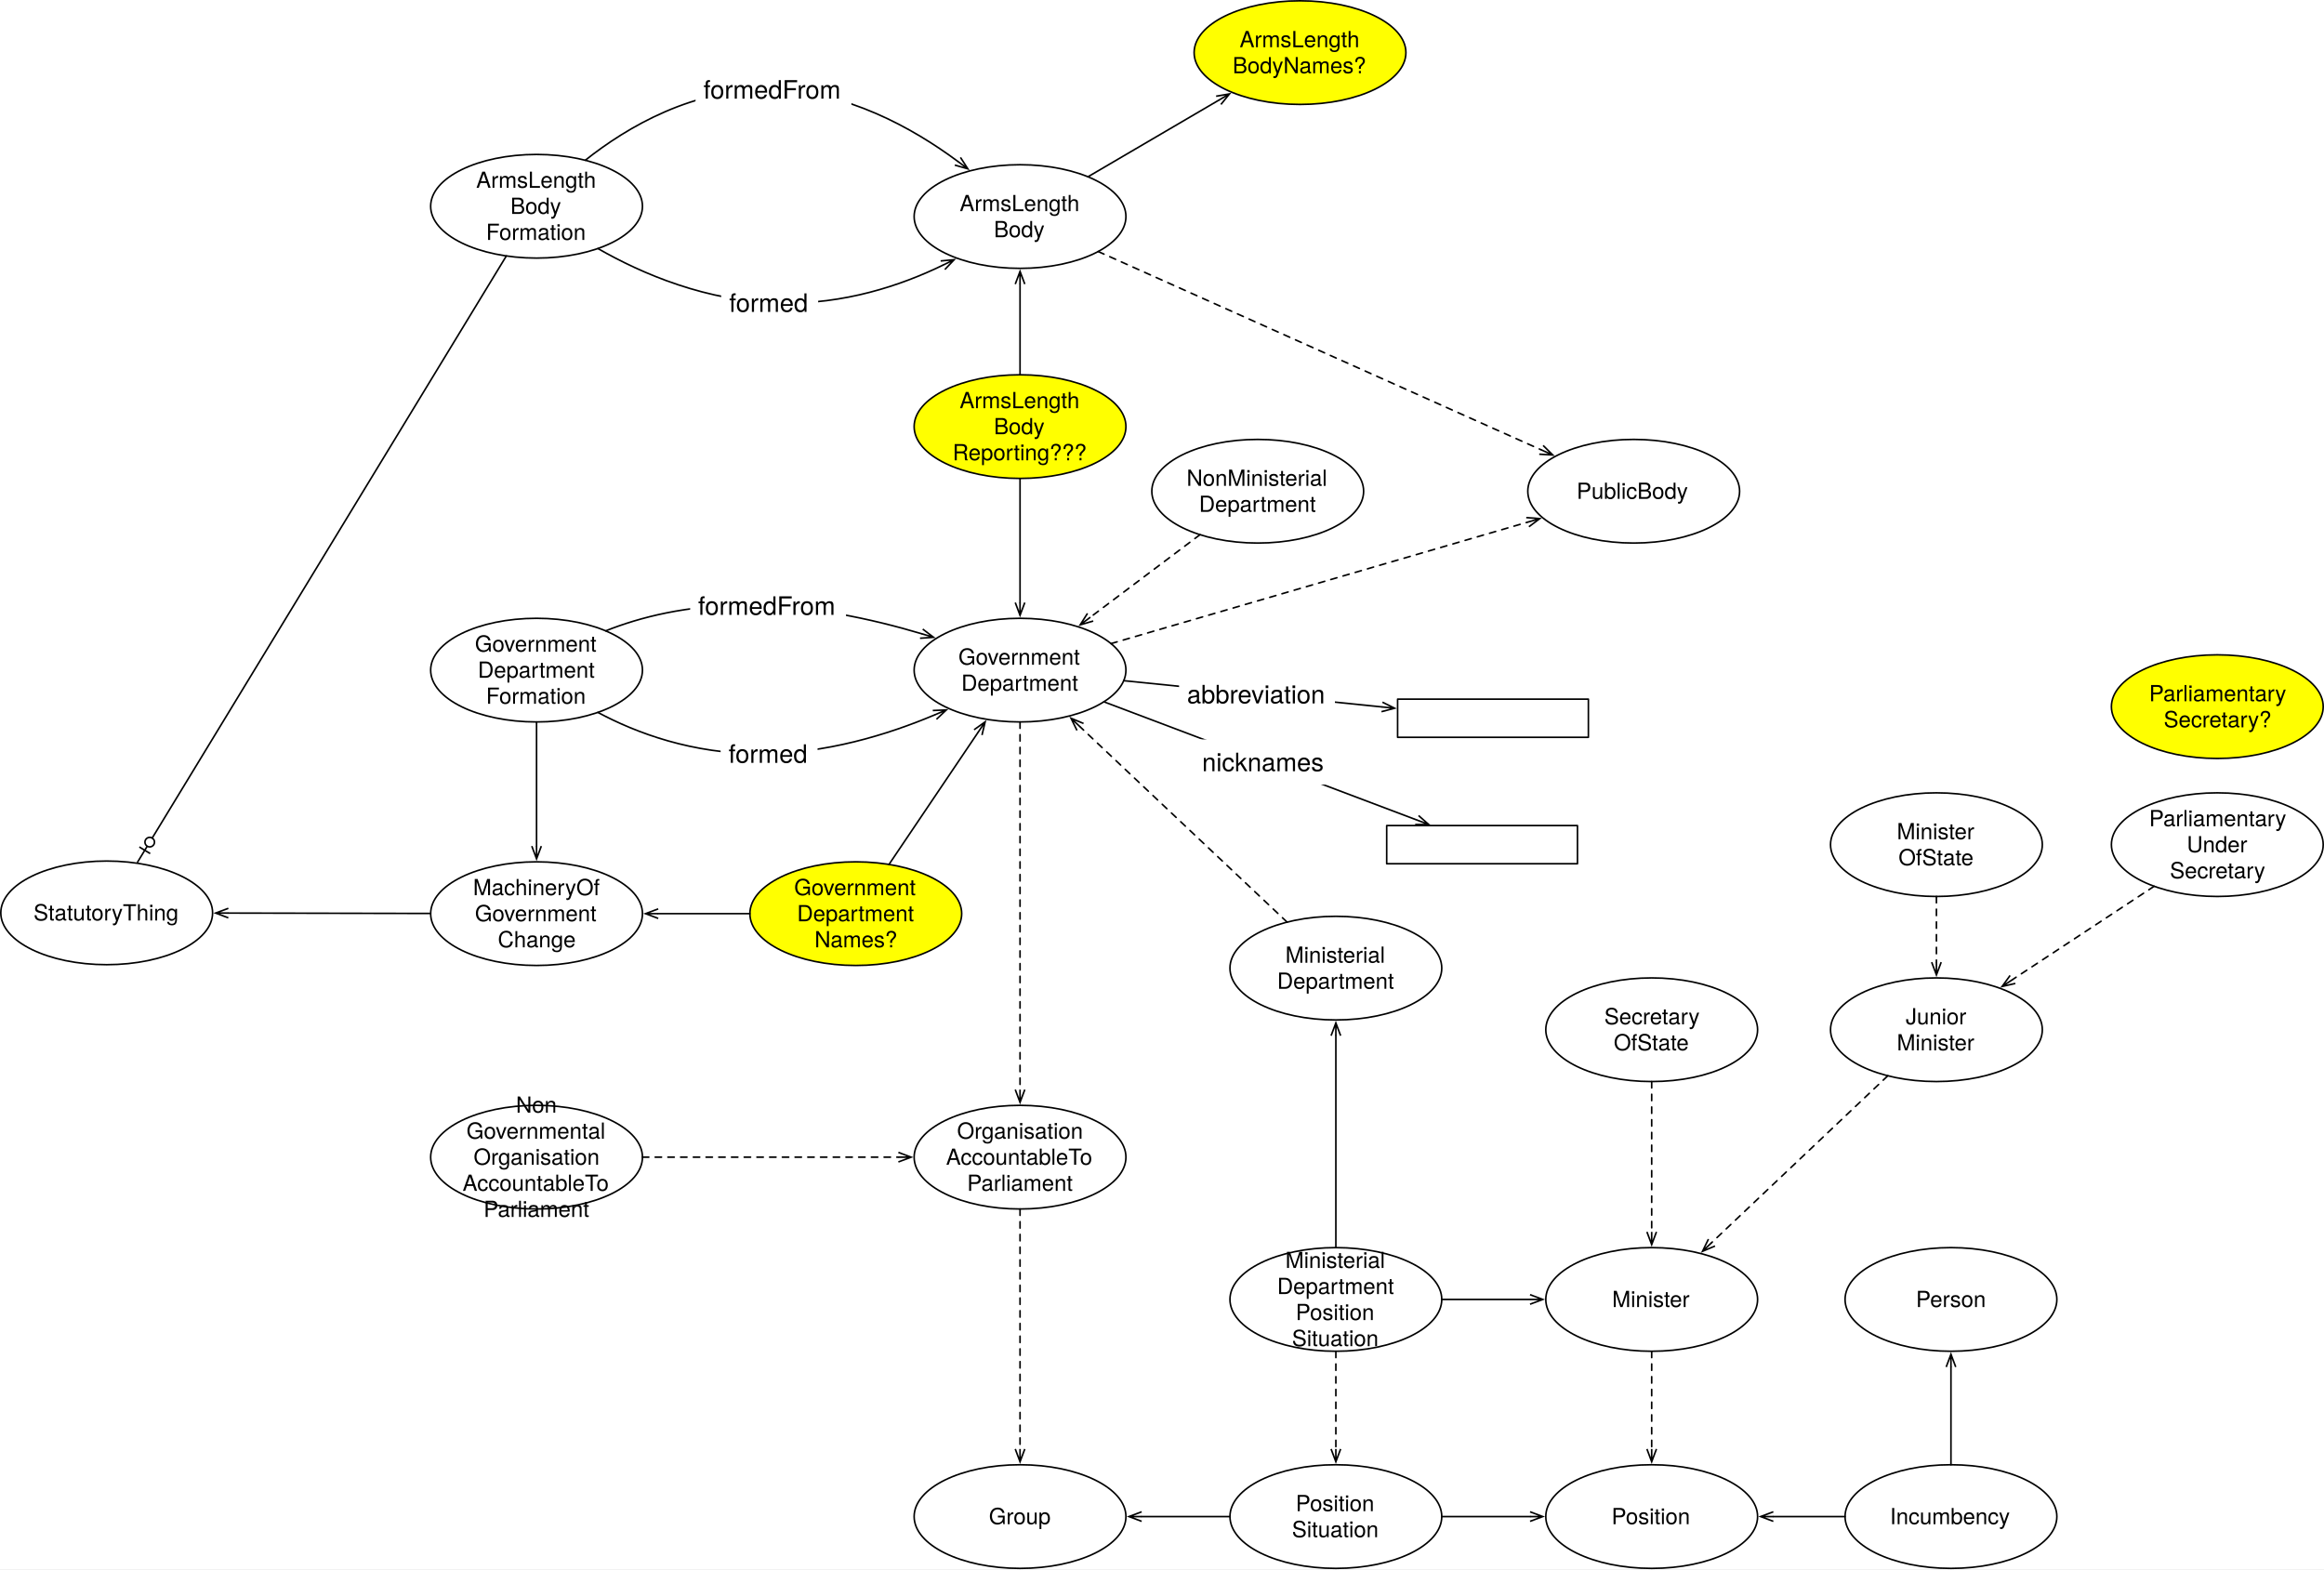
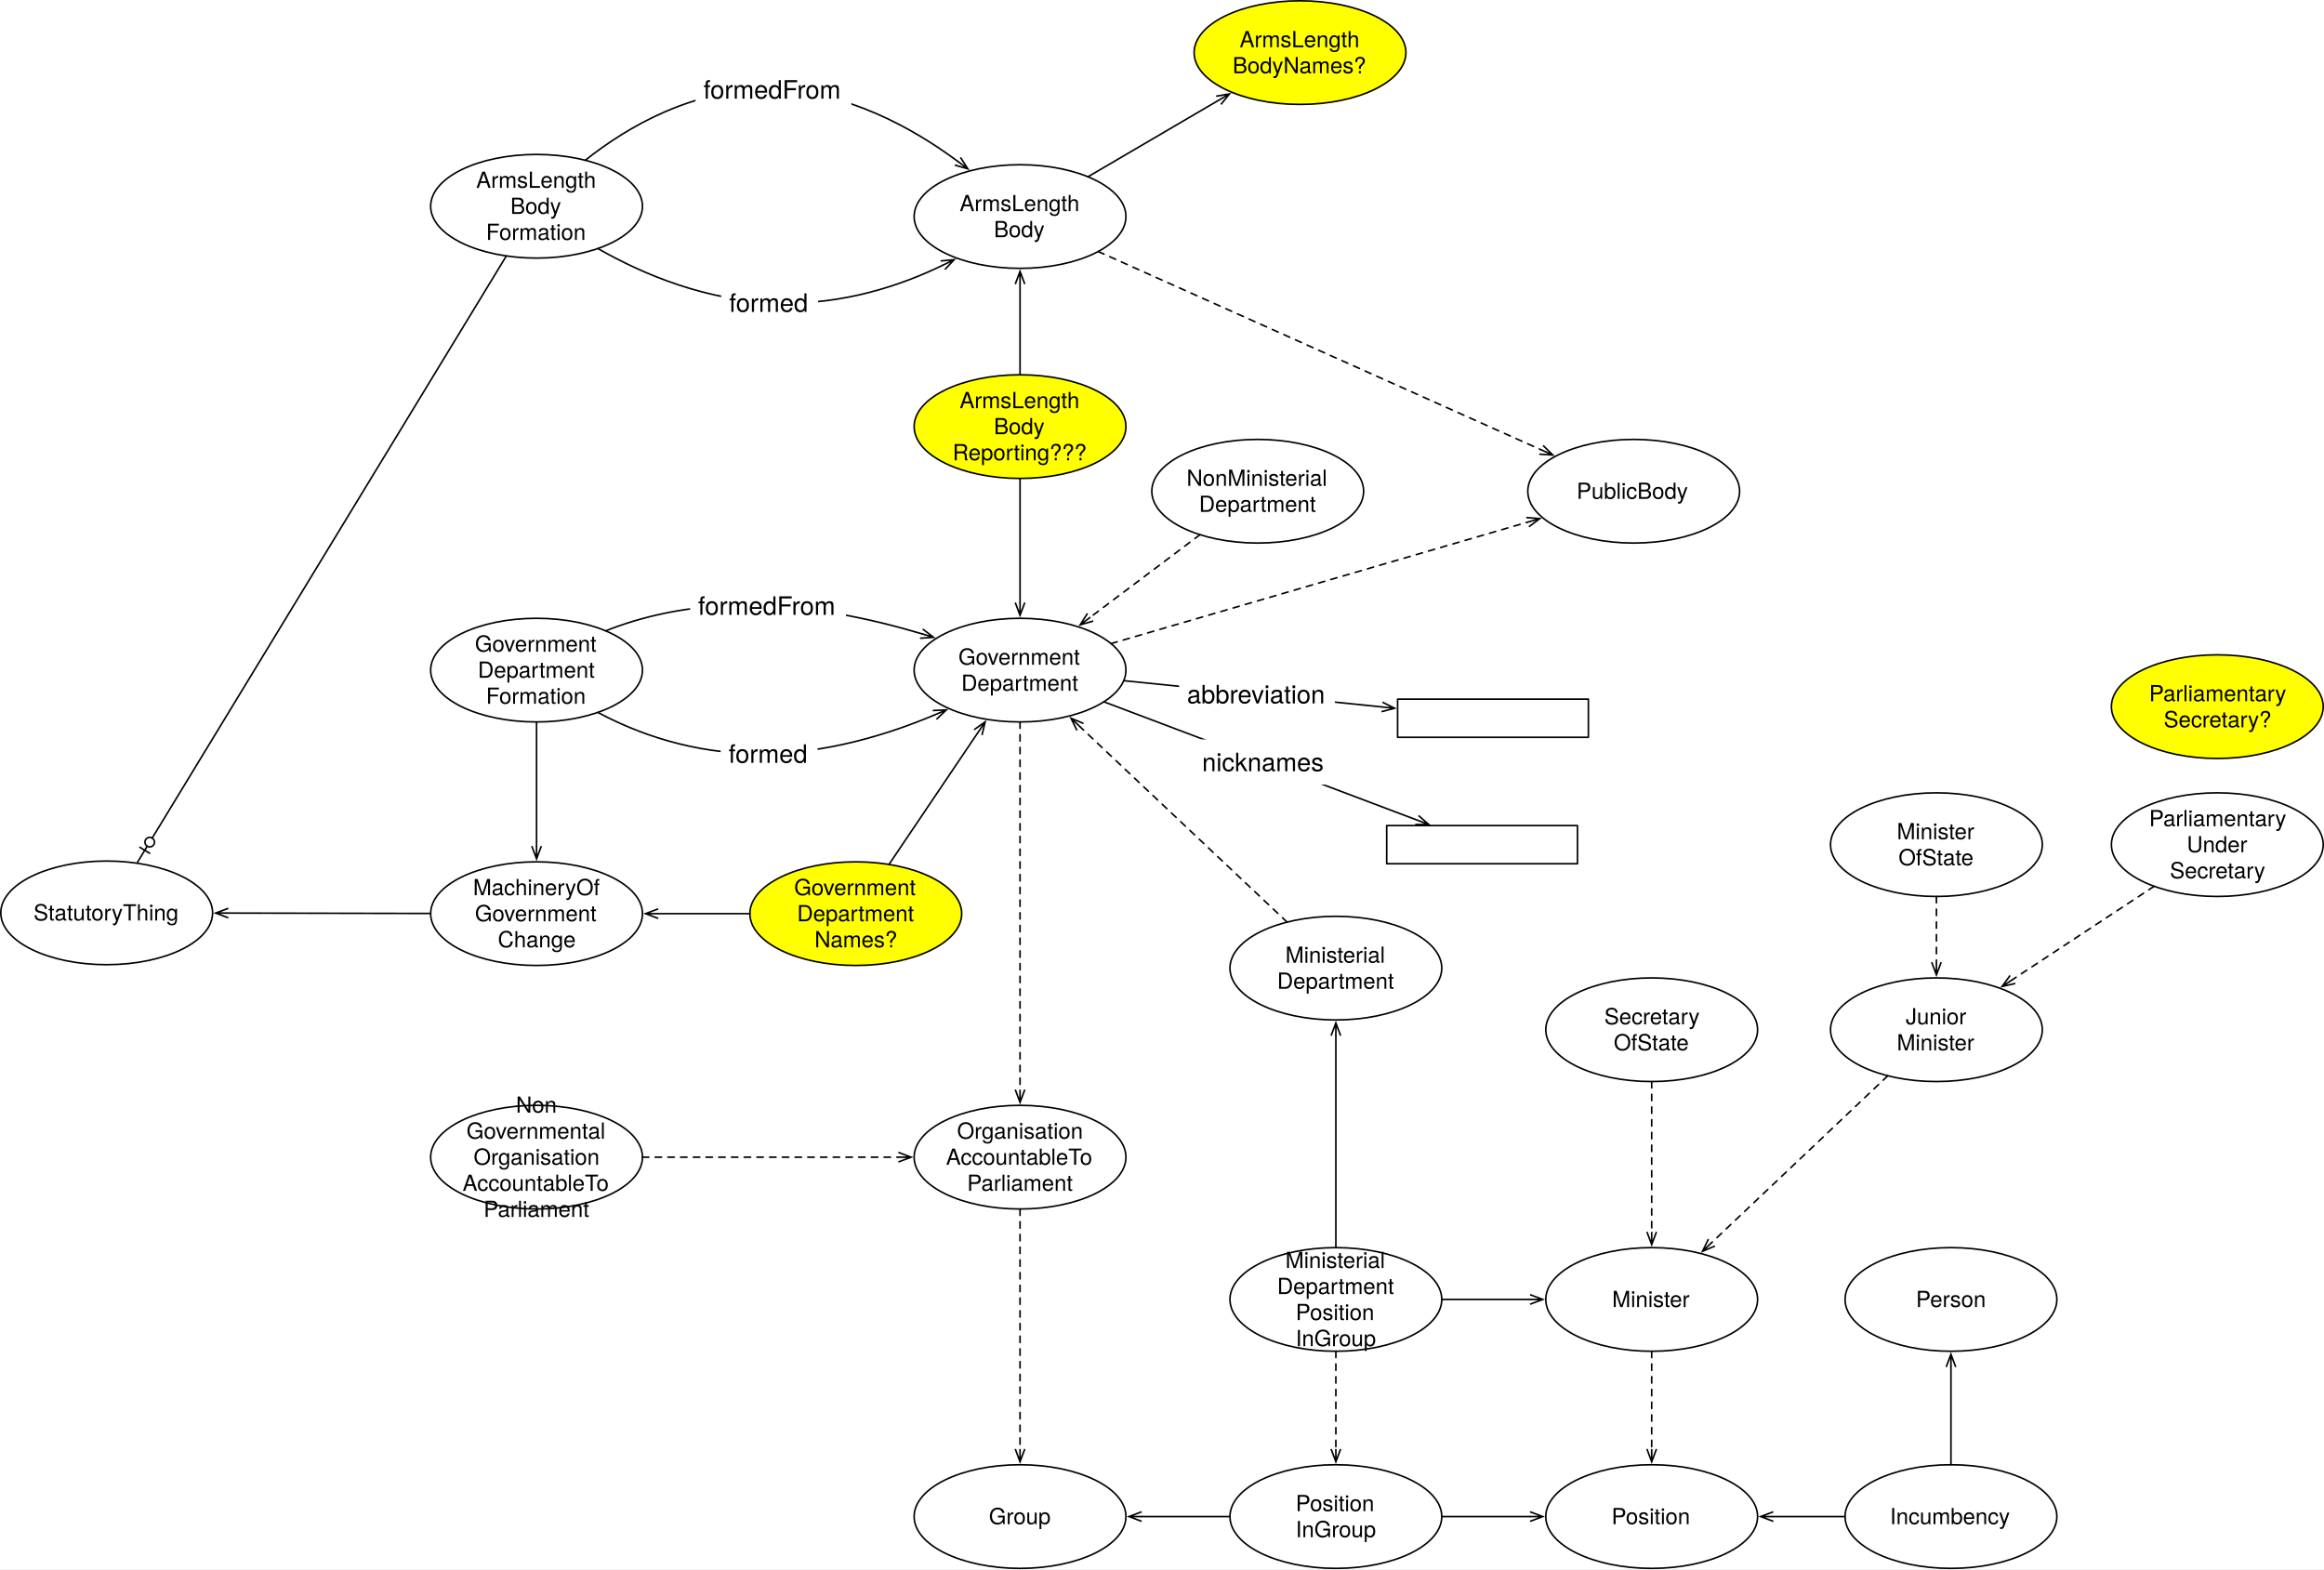
<svg xmlns="http://www.w3.org/2000/svg" version="1.1" viewBox="-329.177 -535.17 1461.842 987.105" width="1461.842" height="987.105">
  <defs>
    <marker orient="auto" overflow="visible" markerUnits="strokeWidth" id="StickArrow_Marker" stroke-linejoin="miter" stroke-miterlimit="10" viewBox="-1 -4 10 8" markerWidth="10" markerHeight="8" color="black">
      <g>
        <path d="M 8 0 L 0 0 M 0 -3 L 8 0 L 0 3" fill="none" stroke="currentColor" stroke-width="1" />
      </g>
    </marker>
    <marker orient="auto" overflow="visible" markerUnits="strokeWidth" id="BarBall_Marker" stroke-linejoin="miter" stroke-miterlimit="10" viewBox="-1 -5 20 10" markerWidth="20" markerHeight="10" color="black">
      <g>
        <path d="M 18 0 L 6 0 M 9 4 L 9 -4 M .879 2.121 C -.293 .95 -.293 -.95 .879 -2.121 C 2.05 -3.293 3.95 -3.293 5.121 -2.121 C 6.293 -.95 6.293 .95 5.121 2.121 C 3.95 3.293 2.05 3.293 .879 2.121" fill="none" stroke="currentColor" stroke-width="1" />
      </g>
    </marker>
  </defs>
-   <g id="Canvas_1" fill="none" stroke="none" stroke-dasharray="none" fill-opacity="1" stroke-opacity="1">
+   <g id="Canvas_1" fill="none" fill-opacity="1" stroke="none" stroke-opacity="1" stroke-dasharray="none">
    <rect fill="white" x="-329.177" y="-535.17" width="1461.842" height="987.105" />
    <g id="Canvas_1_Layer_1">
      <g id="Line_6">
        <line x1="709.769" y1="314.848" x2="709.769" y2="376.337" marker-end="url(#StickArrow_Marker)" stroke="black" stroke-linecap="round" stroke-linejoin="round" stroke-dasharray="4.0,4.0" stroke-width="1" />
      </g>
      <g id="Graphic_16">
        <ellipse cx="312.445" cy="418.836" rx="66.614" ry="32.598" fill="white" />
        <ellipse cx="312.445" cy="418.836" rx="66.614" ry="32.598" stroke="black" stroke-linecap="round" stroke-linejoin="round" stroke-width="1" />
        <text transform="translate(264.154 410.6399)" fill="black">
          <tspan font-family="Helvetica Neue" font-size="14" fill="black" x="28.712" y="13" xml:space="preserve">Group</tspan>
        </text>
      </g>
      <g id="Graphic_17">
        <ellipse cx="709.769" cy="418.836" rx="66.614" ry="32.598" fill="white" />
        <ellipse cx="709.769" cy="418.836" rx="66.614" ry="32.598" stroke="black" stroke-linecap="round" stroke-linejoin="round" stroke-width="1" />
        <text transform="translate(661.4782 410.6399)" fill="black">
          <tspan font-family="Helvetica Neue" font-size="14" fill="black" x="23.014" y="13" xml:space="preserve">Position</tspan>
        </text>
      </g>
      <g id="Graphic_18">
        <ellipse cx="898.016" cy="418.836" rx="66.614" ry="32.598" fill="white" />
        <ellipse cx="898.016" cy="418.836" rx="66.614" ry="32.598" stroke="black" stroke-linecap="round" stroke-linejoin="round" stroke-width="1" />
        <text transform="translate(849.7243 410.6399)" fill="black">
          <tspan font-family="Helvetica Neue" font-size="14" fill="black" x="9.903" y="13" xml:space="preserve">Incumbency</tspan>
        </text>
      </g>
      <g id="Graphic_19">
        <ellipse cx="898.016" cy="282.25" rx="66.614" ry="32.598" fill="white" />
        <ellipse cx="898.016" cy="282.25" rx="66.614" ry="32.598" stroke="black" stroke-linecap="round" stroke-linejoin="round" stroke-width="1" />
        <text transform="translate(849.7243 274.054)" fill="black">
          <tspan font-family="Helvetica Neue" font-size="14" fill="black" x="26.255" y="13" xml:space="preserve">Person</tspan>
        </text>
      </g>
      <g id="Line_20">
        <line x1="898.016" y1="386.238" x2="898.016" y2="324.748" marker-end="url(#StickArrow_Marker)" stroke="black" stroke-linecap="round" stroke-linejoin="round" stroke-width="1" />
      </g>
      <g id="Line_21">
        <line x1="831.401" y1="418.836" x2="786.284" y2="418.836" marker-end="url(#StickArrow_Marker)" stroke="black" stroke-linecap="round" stroke-linejoin="round" stroke-width="1" />
      </g>
      <g id="Line_22">
        <line x1="444.493" y1="418.836" x2="388.959" y2="418.836" marker-end="url(#StickArrow_Marker)" stroke="black" stroke-linecap="round" stroke-linejoin="round" stroke-width="1" />
      </g>
      <g id="Graphic_24">
        <ellipse cx="511.107" cy="418.836" rx="66.614" ry="32.598" fill="white" />
        <ellipse cx="511.107" cy="418.836" rx="66.614" ry="32.598" stroke="black" stroke-linecap="round" stroke-linejoin="round" stroke-width="1" />
        <text transform="translate(462.8161 402.4439)" fill="black">
          <tspan font-family="Helvetica Neue" font-size="14" fill="black" x="23.014" y="13" xml:space="preserve">Position</tspan>
-           <tspan font-family="Helvetica Neue" font-size="14" fill="black" x="20.676" y="29.392" xml:space="preserve">Situation</tspan>
+           <tspan font-family="Helvetica Neue" font-size="14" fill="black" x="23.007" y="29.392" xml:space="preserve">InGroup</tspan>
        </text>
      </g>
      <g id="Line_25">
        <line x1="577.722" y1="418.836" x2="633.255" y2="418.836" marker-end="url(#StickArrow_Marker)" stroke="black" stroke-linecap="round" stroke-linejoin="round" stroke-width="1" />
      </g>
      <g id="Graphic_26">
        <ellipse cx="709.769" cy="282.25" rx="66.614" ry="32.598" fill="white" />
        <ellipse cx="709.769" cy="282.25" rx="66.614" ry="32.598" stroke="black" stroke-linecap="round" stroke-linejoin="round" stroke-width="1" />
        <text transform="translate(661.4782 274.054)" fill="black">
          <tspan font-family="Helvetica Neue" font-size="14" fill="black" x="23.399" y="13" xml:space="preserve">Minister</tspan>
        </text>
      </g>
      <g id="Graphic_27">
        <ellipse cx="312.445" cy="192.758" rx="66.614" ry="32.598" fill="white" />
        <ellipse cx="312.445" cy="192.758" rx="66.614" ry="32.598" stroke="black" stroke-linecap="round" stroke-linejoin="round" stroke-width="1" />
        <text transform="translate(264.154 168.1698)" fill="black">
          <tspan font-family="Helvetica Neue" font-size="14" fill="black" x="8.685" y="13" xml:space="preserve">Organisation</tspan>
          <tspan font-family="Helvetica Neue" font-size="14" fill="black" x="1.748" y="29.392" xml:space="preserve">AccountableTo</tspan>
          <tspan font-family="Helvetica Neue" font-size="14" fill="black" x="14.971" y="45.784" xml:space="preserve">Parliament</tspan>
        </text>
      </g>
      <g id="Line_28">
        <line x1="312.445" y1="225.356" x2="312.445" y2="376.337" marker-end="url(#StickArrow_Marker)" stroke="black" stroke-linecap="round" stroke-linejoin="round" stroke-dasharray="4.0,4.0" stroke-width="1" />
      </g>
      <g id="Graphic_29">
        <ellipse cx="8.33" cy="192.758" rx="66.614" ry="32.598" fill="white" />
        <ellipse cx="8.33" cy="192.758" rx="66.614" ry="32.598" stroke="black" stroke-linecap="round" stroke-linejoin="round" stroke-width="1" />
        <text transform="translate(-39.96109 151.7778)" fill="black">
          <tspan font-family="Helvetica Neue" font-size="14" fill="black" x="35.327" y="13" xml:space="preserve">Non</tspan>
          <tspan font-family="Helvetica Neue" font-size="14" fill="black" x="4.212" y="29.392" xml:space="preserve">Governmental</tspan>
          <tspan font-family="Helvetica Neue" font-size="14" fill="black" x="8.685" y="45.784" xml:space="preserve">Organisation</tspan>
          <tspan font-family="Helvetica Neue" font-size="14" fill="black" x="1.748" y="62.176" xml:space="preserve">AccountableTo</tspan>
          <tspan font-family="Helvetica Neue" font-size="14" fill="black" x="14.971" y="78.568" xml:space="preserve">Parliament</tspan>
        </text>
      </g>
      <g id="Line_30">
        <line x1="74.944" y1="192.758" x2="235.931" y2="192.758" marker-end="url(#StickArrow_Marker)" stroke="black" stroke-linecap="round" stroke-linejoin="round" stroke-dasharray="4.0,4.0" stroke-width="1" />
      </g>
      <g id="Graphic_31">
        <ellipse cx="312.445" cy="-113.621" rx="66.614" ry="32.598" fill="white" />
        <ellipse cx="312.445" cy="-113.621" rx="66.614" ry="32.598" stroke="black" stroke-linecap="round" stroke-linejoin="round" stroke-width="1" />
        <text transform="translate(264.154 -130.0131)" fill="black">
          <tspan font-family="Helvetica Neue" font-size="14" fill="black" x="9.525" y="13" xml:space="preserve">Government</tspan>
          <tspan font-family="Helvetica Neue" font-size="14" fill="black" x="11.331" y="29.392" xml:space="preserve">Department</tspan>
        </text>
      </g>
      <g id="Line_32">
        <line x1="312.445" y1="-81.023" x2="312.445" y2="150.259" marker-end="url(#StickArrow_Marker)" stroke="black" stroke-linecap="round" stroke-linejoin="round" stroke-dasharray="4.0,4.0" stroke-width="1" />
      </g>
      <g id="Graphic_33">
        <ellipse cx="511.107" cy="73.84" rx="66.614" ry="32.598" fill="white" />
        <ellipse cx="511.107" cy="73.84" rx="66.614" ry="32.598" stroke="black" stroke-linecap="round" stroke-linejoin="round" stroke-width="1" />
        <text transform="translate(462.8161 57.44799)" fill="black">
          <tspan font-family="Helvetica Neue" font-size="14" fill="black" x="16.532" y="13" xml:space="preserve">Ministerial</tspan>
          <tspan font-family="Helvetica Neue" font-size="14" fill="black" x="11.331" y="29.392" xml:space="preserve">Department</tspan>
        </text>
      </g>
      <g id="Line_34">
        <line x1="480.432" y1="44.894" x2="350.321" y2="-77.88" marker-end="url(#StickArrow_Marker)" stroke="black" stroke-linecap="round" stroke-linejoin="round" stroke-dasharray="4.0,4.0" stroke-width="1" />
      </g>
      <g id="Graphic_35">
        <ellipse cx="461.953" cy="-226.156" rx="66.614" ry="32.598" fill="white" />
        <ellipse cx="461.953" cy="-226.156" rx="66.614" ry="32.598" stroke="black" stroke-linecap="round" stroke-linejoin="round" stroke-width="1" />
        <text transform="translate(413.6618 -242.5482)" fill="black">
          <tspan font-family="Helvetica Neue" font-size="14" fill="black" x="3.568" y="13" xml:space="preserve">NonMinisterial</tspan>
          <tspan font-family="Helvetica Neue" font-size="14" fill="black" x="11.331" y="29.392" xml:space="preserve">Department</tspan>
        </text>
      </g>
      <g id="Line_36">
        <line x1="425.636" y1="-198.82" x2="356.672" y2="-146.911" marker-end="url(#StickArrow_Marker)" stroke="black" stroke-linecap="round" stroke-linejoin="round" stroke-dasharray="4.0,4.0" stroke-width="1" />
      </g>
      <g id="Graphic_37">
        <ellipse cx="312.445" cy="-398.953" rx="66.614" ry="32.598" fill="white" />
        <ellipse cx="312.445" cy="-398.953" rx="66.614" ry="32.598" stroke="black" stroke-linecap="round" stroke-linejoin="round" stroke-width="1" />
        <text transform="translate(264.154 -415.3451)" fill="black">
          <tspan font-family="Helvetica Neue" font-size="14" fill="black" x="10.295" y="13" xml:space="preserve">ArmsLength</tspan>
          <tspan font-family="Helvetica Neue" font-size="14" fill="black" x="31.827" y="29.392" xml:space="preserve">Body</tspan>
        </text>
      </g>
      <g id="Line_38">
        <line x1="312.445" y1="-234.212" x2="312.445" y2="-156.12" marker-end="url(#StickArrow_Marker)" stroke="black" stroke-linecap="round" stroke-linejoin="round" stroke-width="1" />
      </g>
      <g id="Graphic_41">
        <ellipse cx="698.453" cy="-226.156" rx="66.614" ry="32.598" fill="white" />
        <ellipse cx="698.453" cy="-226.156" rx="66.614" ry="32.598" stroke="black" stroke-linecap="round" stroke-linejoin="round" stroke-width="1" />
        <text transform="translate(650.1618 -234.3522)" fill="black">
          <tspan font-family="Helvetica Neue" font-size="14" fill="black" x="12.381" y="13" xml:space="preserve">PublicBody</tspan>
        </text>
      </g>
      <g id="Line_42">
        <line x1="369.687" y1="-130.309" x2="631.707" y2="-206.697" marker-end="url(#StickArrow_Marker)" stroke="black" stroke-linecap="round" stroke-linejoin="round" stroke-dasharray="4.0,4.0" stroke-width="1" />
      </g>
      <g id="Line_43">
        <line x1="361.598" y1="-376.95" x2="640.265" y2="-252.204" marker-end="url(#StickArrow_Marker)" stroke="black" stroke-linecap="round" stroke-linejoin="round" stroke-dasharray="4.0,4.0" stroke-width="1" />
      </g>
      <g id="Graphic_47">
        <rect x="549.946" y="-95.367" width="120" height="24" fill="white" />
        <rect x="549.946" y="-95.367" width="120" height="24" stroke="black" stroke-linecap="round" stroke-linejoin="round" stroke-width="1" />
      </g>
      <g id="Line_48">
        <line x1="377.673" y1="-106.988" x2="540.097" y2="-90.47" marker-end="url(#StickArrow_Marker)" stroke="black" stroke-linecap="round" stroke-linejoin="round" stroke-width="1" />
      </g>
      <g id="Graphic_49">
        <rect x="412.487" y="-112.688" width="98.016" height="28.448" fill="white" />
        <text transform="translate(417.4873 -107.6877)" fill="black">
          <tspan font-family="Helvetica Neue" font-size="16" fill="black" x="0" y="15" xml:space="preserve">abbreviation</tspan>
        </text>
      </g>
      <g id="Graphic_52">
        <rect x="543.083" y="-15.836" width="120" height="24" fill="white" />
        <rect x="543.083" y="-15.836" width="120" height="24" stroke="black" stroke-linecap="round" stroke-linejoin="round" stroke-width="1" />
      </g>
      <g id="Line_51">
        <line x1="365.183" y1="-93.7" x2="562.054" y2="-19.335" marker-end="url(#StickArrow_Marker)" stroke="black" stroke-linecap="round" stroke-linejoin="round" stroke-width="1" />
      </g>
      <g id="Graphic_50">
        <rect x="421.943" y="-70.038" width="87.072" height="28.448" fill="white" />
        <text transform="translate(426.9435 -65.03829)" fill="black">
          <tspan font-family="Helvetica Neue" font-size="16" fill="black" x="5684342e-20" y="15" xml:space="preserve">nicknames</tspan>
        </text>
      </g>
      <g id="Graphic_53">
        <ellipse cx="8.33" cy="-113.621" rx="66.614" ry="32.598" fill="white" />
        <ellipse cx="8.33" cy="-113.621" rx="66.614" ry="32.598" stroke="black" stroke-linecap="round" stroke-linejoin="round" stroke-width="1" />
        <text transform="translate(-39.96109 -138.2091)" fill="black">
          <tspan font-family="Helvetica Neue" font-size="14" fill="black" x="9.525" y="13" xml:space="preserve">Government</tspan>
          <tspan font-family="Helvetica Neue" font-size="14" fill="black" x="11.331" y="29.392" xml:space="preserve">Department</tspan>
          <tspan font-family="Helvetica Neue" font-size="14" fill="black" x="16.525" y="45.784" xml:space="preserve">Formation</tspan>
        </text>
      </g>
      <g id="Line_55">
        <path d="M 51.802 -138.323 C 73.431 -146.936 102.959 -154.49 140 -154.49 C 179.558 -154.49 219.144 -145.874 250.393 -136.555" marker-end="url(#StickArrow_Marker)" stroke="black" stroke-linecap="round" stroke-linejoin="round" stroke-width="1" />
      </g>
      <g id="Graphic_54">
        <rect x="104.942" y="-168.369" width="98.032" height="28.448" fill="white" />
        <text transform="translate(109.9422 -163.3685)" fill="black">
          <tspan font-family="Helvetica Neue" font-size="16" fill="black" x="0" y="15" xml:space="preserve">formedFrom</tspan>
        </text>
      </g>
      <g id="Line_57">
        <path d="M 46.879 -87.029 C 71.256 -73.968 106.228 -61 149 -61 C 190.055 -61 229.096 -72.948 258.72 -85.458" marker-end="url(#StickArrow_Marker)" stroke="black" stroke-linecap="round" stroke-linejoin="round" stroke-width="1" />
      </g>
      <g id="Graphic_56">
        <rect x="124.113" y="-75.297" width="60.976" height="28.448" fill="white" />
        <text transform="translate(129.1132 -70.2974)" fill="black">
          <tspan font-family="Helvetica Neue" font-size="16" fill="black" x="0" y="15" xml:space="preserve">formed</tspan>
        </text>
      </g>
      <g id="Graphic_58">
        <ellipse cx="-262.062" cy="39.068" rx="66.614" ry="32.598" fill="white" />
        <ellipse cx="-262.062" cy="39.068" rx="66.614" ry="32.598" stroke="black" stroke-linecap="round" stroke-linejoin="round" stroke-width="1" />
        <text transform="translate(-310.3538 30.87236)" fill="black">
          <tspan font-family="Helvetica Neue" font-size="14" fill="black" x="2.266" y="13" xml:space="preserve">StatutoryThing</tspan>
        </text>
      </g>
      <g id="Graphic_60">
        <ellipse cx="8.33" cy="39.568" rx="66.614" ry="32.598" fill="white" />
        <ellipse cx="8.33" cy="39.568" rx="66.614" ry="32.598" stroke="black" stroke-linecap="round" stroke-linejoin="round" stroke-width="1" />
        <text transform="translate(-39.96109 14.98036)" fill="black">
          <tspan font-family="Helvetica Neue" font-size="14" fill="black" x="8.356" y="13" xml:space="preserve">MachineryOf</tspan>
          <tspan font-family="Helvetica Neue" font-size="14" fill="black" x="9.525" y="29.392" xml:space="preserve">Government</tspan>
          <tspan font-family="Helvetica Neue" font-size="14" fill="black" x="23.917" y="45.784" xml:space="preserve">Change</tspan>
        </text>
      </g>
      <g id="Line_63">
        <line x1="-58.283" y1="39.445" x2="-185.549" y2="39.21" marker-end="url(#StickArrow_Marker)" stroke="black" stroke-linecap="round" stroke-linejoin="round" stroke-width="1" />
      </g>
      <g id="Line_64">
        <line x1="8.33" y1="-81.023" x2="8.33" y2="-2.93" marker-end="url(#StickArrow_Marker)" stroke="black" stroke-linecap="round" stroke-linejoin="round" stroke-width="1" />
      </g>
      <g id="Graphic_65">
        <ellipse cx="209.135" cy="39.568" rx="66.614" ry="32.598" fill="yellow" />
        <ellipse cx="209.135" cy="39.568" rx="66.614" ry="32.598" stroke="black" stroke-linecap="round" stroke-linejoin="round" stroke-width="1" />
        <text transform="translate(160.8436 14.98036)" fill="black">
          <tspan font-family="Helvetica Neue" font-size="14" fill="black" x="9.525" y="13" xml:space="preserve">Government</tspan>
          <tspan font-family="Helvetica Neue" font-size="14" fill="black" x="11.331" y="29.392" xml:space="preserve">Department</tspan>
          <tspan font-family="Helvetica Neue" font-size="14" fill="black" x="22.356" y="45.784" xml:space="preserve">Names?</tspan>
        </text>
      </g>
      <g id="Line_66">
        <line x1="230.016" y1="8.605" x2="286.029" y2="-74.45" marker-end="url(#StickArrow_Marker)" stroke="black" stroke-linecap="round" stroke-linejoin="round" stroke-width="1" />
      </g>
      <g id="Line_67">
        <line x1="142.521" y1="39.568" x2="84.844" y2="39.568" marker-end="url(#StickArrow_Marker)" stroke="black" stroke-linecap="round" stroke-linejoin="round" stroke-width="1" />
      </g>
      <g id="Graphic_68">
        <ellipse cx="8.33" cy="-405.414" rx="66.614" ry="32.598" fill="white" />
        <ellipse cx="8.33" cy="-405.414" rx="66.614" ry="32.598" stroke="black" stroke-linecap="round" stroke-linejoin="round" stroke-width="1" />
        <text transform="translate(-39.96109 -430.0021)" fill="black">
          <tspan font-family="Helvetica Neue" font-size="14" fill="black" x="10.295" y="13" xml:space="preserve">ArmsLength</tspan>
          <tspan font-family="Helvetica Neue" font-size="14" fill="black" x="31.827" y="29.392" xml:space="preserve">Body</tspan>
          <tspan font-family="Helvetica Neue" font-size="14" fill="black" x="16.525" y="45.784" xml:space="preserve">Formation</tspan>
        </text>
      </g>
      <g id="Line_70">
        <path d="M 38.976 -434.368 C 65.44 -455.371 107.191 -479.936 156.848 -478.881 C 203.204 -477.896 244.72 -454.833 273.186 -433.735" marker-end="url(#StickArrow_Marker)" stroke="black" stroke-linecap="round" stroke-linejoin="round" stroke-width="1" />
      </g>
      <g id="Graphic_69">
        <rect x="108.337" y="-493.094" width="98.032" height="28.448" fill="white" />
        <text transform="translate(113.3373 -488.0936)" fill="black">
          <tspan font-family="Helvetica Neue" font-size="16" fill="black" x="0" y="15" xml:space="preserve">formedFrom</tspan>
        </text>
      </g>
      <g id="Line_72">
        <path d="M 46.906 -378.831 C 74.713 -362.88 115.361 -345.48 161.5 -344.5 C 201.75 -343.645 237.336 -355.473 263.832 -368.32" marker-end="url(#StickArrow_Marker)" stroke="black" stroke-linecap="round" stroke-linejoin="round" stroke-width="1" />
      </g>
      <g id="Graphic_71">
        <rect x="124.467" y="-358.973" width="60.976" height="28.448" fill="white" />
        <text transform="translate(129.4672 -353.9733)" fill="black">
          <tspan font-family="Helvetica Neue" font-size="16" fill="black" x="0" y="15" xml:space="preserve">formed</tspan>
        </text>
      </g>
      <g id="Line_73">
        <line x1="-10.68" y1="-374.165" x2="-233.438" y2="-7.986" marker-end="url(#BarBall_Marker)" stroke="black" stroke-linecap="round" stroke-linejoin="round" stroke-width="1" />
      </g>
      <g id="Graphic_74">
        <ellipse cx="488.558" cy="-502.072" rx="66.614" ry="32.598" fill="yellow" />
        <ellipse cx="488.558" cy="-502.072" rx="66.614" ry="32.598" stroke="black" stroke-linecap="round" stroke-linejoin="round" stroke-width="1" />
        <text transform="translate(440.2663 -518.4638)" fill="black">
          <tspan font-family="Helvetica Neue" font-size="14" fill="black" x="10.295" y="13" xml:space="preserve">ArmsLength</tspan>
          <tspan font-family="Helvetica Neue" font-size="14" fill="black" x="5.892" y="29.392" xml:space="preserve">BodyNames?</tspan>
        </text>
      </g>
      <g id="Line_75">
        <line x1="355.166" y1="-423.968" x2="437.293" y2="-472.055" marker-end="url(#StickArrow_Marker)" stroke="black" stroke-linecap="round" stroke-linejoin="round" stroke-width="1" />
      </g>
      <g id="Graphic_76">
        <ellipse cx="312.445" cy="-266.811" rx="66.614" ry="32.598" fill="yellow" />
        <ellipse cx="312.445" cy="-266.811" rx="66.614" ry="32.598" stroke="black" stroke-linecap="round" stroke-linejoin="round" stroke-width="1" />
        <text transform="translate(264.154 -291.3985)" fill="black">
          <tspan font-family="Helvetica Neue" font-size="14" fill="black" x="10.295" y="13" xml:space="preserve">ArmsLength</tspan>
          <tspan font-family="Helvetica Neue" font-size="14" fill="black" x="31.827" y="29.392" xml:space="preserve">Body</tspan>
          <tspan font-family="Helvetica Neue" font-size="14" fill="black" x="5.892" y="45.784" xml:space="preserve">Reporting???</tspan>
        </text>
      </g>
      <g id="Line_77">
        <line x1="312.445" y1="-299.409" x2="312.445" y2="-356.455" marker-end="url(#StickArrow_Marker)" stroke="black" stroke-linecap="round" stroke-linejoin="round" stroke-width="1" />
      </g>
      <g id="Graphic_78">
        <ellipse cx="511.107" cy="282.25" rx="66.614" ry="32.598" fill="white" />
        <ellipse cx="511.107" cy="282.25" rx="66.614" ry="32.598" stroke="black" stroke-linecap="round" stroke-linejoin="round" stroke-width="1" />
        <text transform="translate(462.8161 249.466)" fill="black">
          <tspan font-family="Helvetica Neue" font-size="14" fill="black" x="16.532" y="13" xml:space="preserve">Ministerial</tspan>
          <tspan font-family="Helvetica Neue" font-size="14" fill="black" x="11.331" y="29.392" xml:space="preserve">Department</tspan>
          <tspan font-family="Helvetica Neue" font-size="14" fill="black" x="23.014" y="45.784" xml:space="preserve">Position</tspan>
-           <tspan font-family="Helvetica Neue" font-size="14" fill="black" x="20.676" y="62.176" xml:space="preserve">Situation</tspan>
+           <tspan font-family="Helvetica Neue" font-size="14" fill="black" x="23.007" y="62.176" xml:space="preserve">InGroup</tspan>
        </text>
      </g>
      <g id="Line_79">
        <line x1="511.107" y1="249.652" x2="511.107" y2="116.338" marker-end="url(#StickArrow_Marker)" stroke="black" stroke-linecap="round" stroke-linejoin="round" stroke-width="1" />
      </g>
      <g id="Line_80">
        <line x1="511.107" y1="314.848" x2="511.107" y2="376.337" marker-end="url(#StickArrow_Marker)" stroke="black" stroke-linecap="round" stroke-linejoin="round" stroke-dasharray="4.0,4.0" stroke-width="1" />
      </g>
      <g id="Graphic_81">
        <ellipse cx="709.769" cy="112.59" rx="66.614" ry="32.598" fill="white" />
        <ellipse cx="709.769" cy="112.59" rx="66.614" ry="32.598" stroke="black" stroke-linecap="round" stroke-linejoin="round" stroke-width="1" />
        <text transform="translate(661.4782 96.19785)" fill="black">
          <tspan font-family="Helvetica Neue" font-size="14" fill="black" x="18.478" y="13" xml:space="preserve">Secretary</tspan>
          <tspan font-family="Helvetica Neue" font-size="14" fill="black" x="24.435" y="29.392" xml:space="preserve">OfState</tspan>
        </text>
      </g>
      <g id="Line_82">
        <line x1="709.769" y1="145.188" x2="709.769" y2="239.752" marker-end="url(#StickArrow_Marker)" stroke="black" stroke-linecap="round" stroke-linejoin="round" stroke-dasharray="4.0,4.0" stroke-width="1" />
      </g>
      <g id="Graphic_83">
        <ellipse cx="888.875" cy="-3.836" rx="66.614" ry="32.598" fill="white" />
        <ellipse cx="888.875" cy="-3.836" rx="66.614" ry="32.598" stroke="black" stroke-linecap="round" stroke-linejoin="round" stroke-width="1" />
        <text transform="translate(840.5837 -20.22825)" fill="black">
          <tspan font-family="Helvetica Neue" font-size="14" fill="black" x="23.399" y="13" xml:space="preserve">Minister</tspan>
          <tspan font-family="Helvetica Neue" font-size="14" fill="black" x="24.435" y="29.392" xml:space="preserve">OfState</tspan>
        </text>
      </g>
      <g id="Line_84">
        <line x1="888.875" y1="28.762" x2="888.875" y2="70.091" marker-end="url(#StickArrow_Marker)" stroke="black" stroke-linecap="round" stroke-linejoin="round" stroke-dasharray="4.0,4.0" stroke-width="1" />
      </g>
      <g id="Graphic_85">
        <ellipse cx="888.875" cy="112.59" rx="66.614" ry="32.598" fill="white" />
        <ellipse cx="888.875" cy="112.59" rx="66.614" ry="32.598" stroke="black" stroke-linecap="round" stroke-linejoin="round" stroke-width="1" />
        <text transform="translate(840.5837 96.19785)" fill="black">
          <tspan font-family="Helvetica Neue" font-size="14" fill="black" x="28.971" y="13" xml:space="preserve">Junior</tspan>
          <tspan font-family="Helvetica Neue" font-size="14" fill="black" x="23.399" y="29.392" xml:space="preserve">Minister</tspan>
        </text>
      </g>
      <g id="Line_87">
        <line x1="858.292" y1="141.56" x2="747.539" y2="246.472" marker-end="url(#StickArrow_Marker)" stroke="black" stroke-linecap="round" stroke-linejoin="round" stroke-dasharray="4.0,4.0" stroke-width="1" />
      </g>
      <g id="Graphic_88">
        <ellipse cx="1065.551" cy="-3.836" rx="66.614" ry="32.598" fill="white" />
        <ellipse cx="1065.551" cy="-3.836" rx="66.614" ry="32.598" stroke="black" stroke-linecap="round" stroke-linejoin="round" stroke-width="1" />
        <text transform="translate(1017.259 -28.42425)" fill="black">
          <tspan font-family="Helvetica Neue" font-size="14" fill="black" x="5.381" y="13" xml:space="preserve">Parliamentary</tspan>
          <tspan font-family="Helvetica Neue" font-size="14" fill="black" x="29.104" y="29.392" xml:space="preserve">Under</tspan>
          <tspan font-family="Helvetica Neue" font-size="14" fill="black" x="18.478" y="45.784" xml:space="preserve">Secretary</tspan>
        </text>
      </g>
      <g id="Line_89">
        <line x1="1025.831" y1="22.339" x2="936.862" y2="80.968" marker-end="url(#StickArrow_Marker)" stroke="black" stroke-linecap="round" stroke-linejoin="round" stroke-dasharray="4.0,4.0" stroke-width="1" />
      </g>
      <g id="Line_90">
        <line x1="577.722" y1="282.25" x2="633.255" y2="282.25" marker-end="url(#StickArrow_Marker)" stroke="black" stroke-linecap="round" stroke-linejoin="round" stroke-width="1" />
      </g>
      <g id="Graphic_92">
        <ellipse cx="1065.551" cy="-90.648" rx="66.614" ry="32.598" fill="yellow" />
        <ellipse cx="1065.551" cy="-90.648" rx="66.614" ry="32.598" stroke="black" stroke-linecap="round" stroke-linejoin="round" stroke-width="1" />
        <text transform="translate(1017.259 -107.0404)" fill="black">
          <tspan font-family="Helvetica Neue" font-size="14" fill="black" x="5.381" y="13" xml:space="preserve">Parliamentary</tspan>
          <tspan font-family="Helvetica Neue" font-size="14" fill="black" x="14.586" y="29.392" xml:space="preserve">Secretary?</tspan>
        </text>
      </g>
    </g>
  </g>
</svg>
